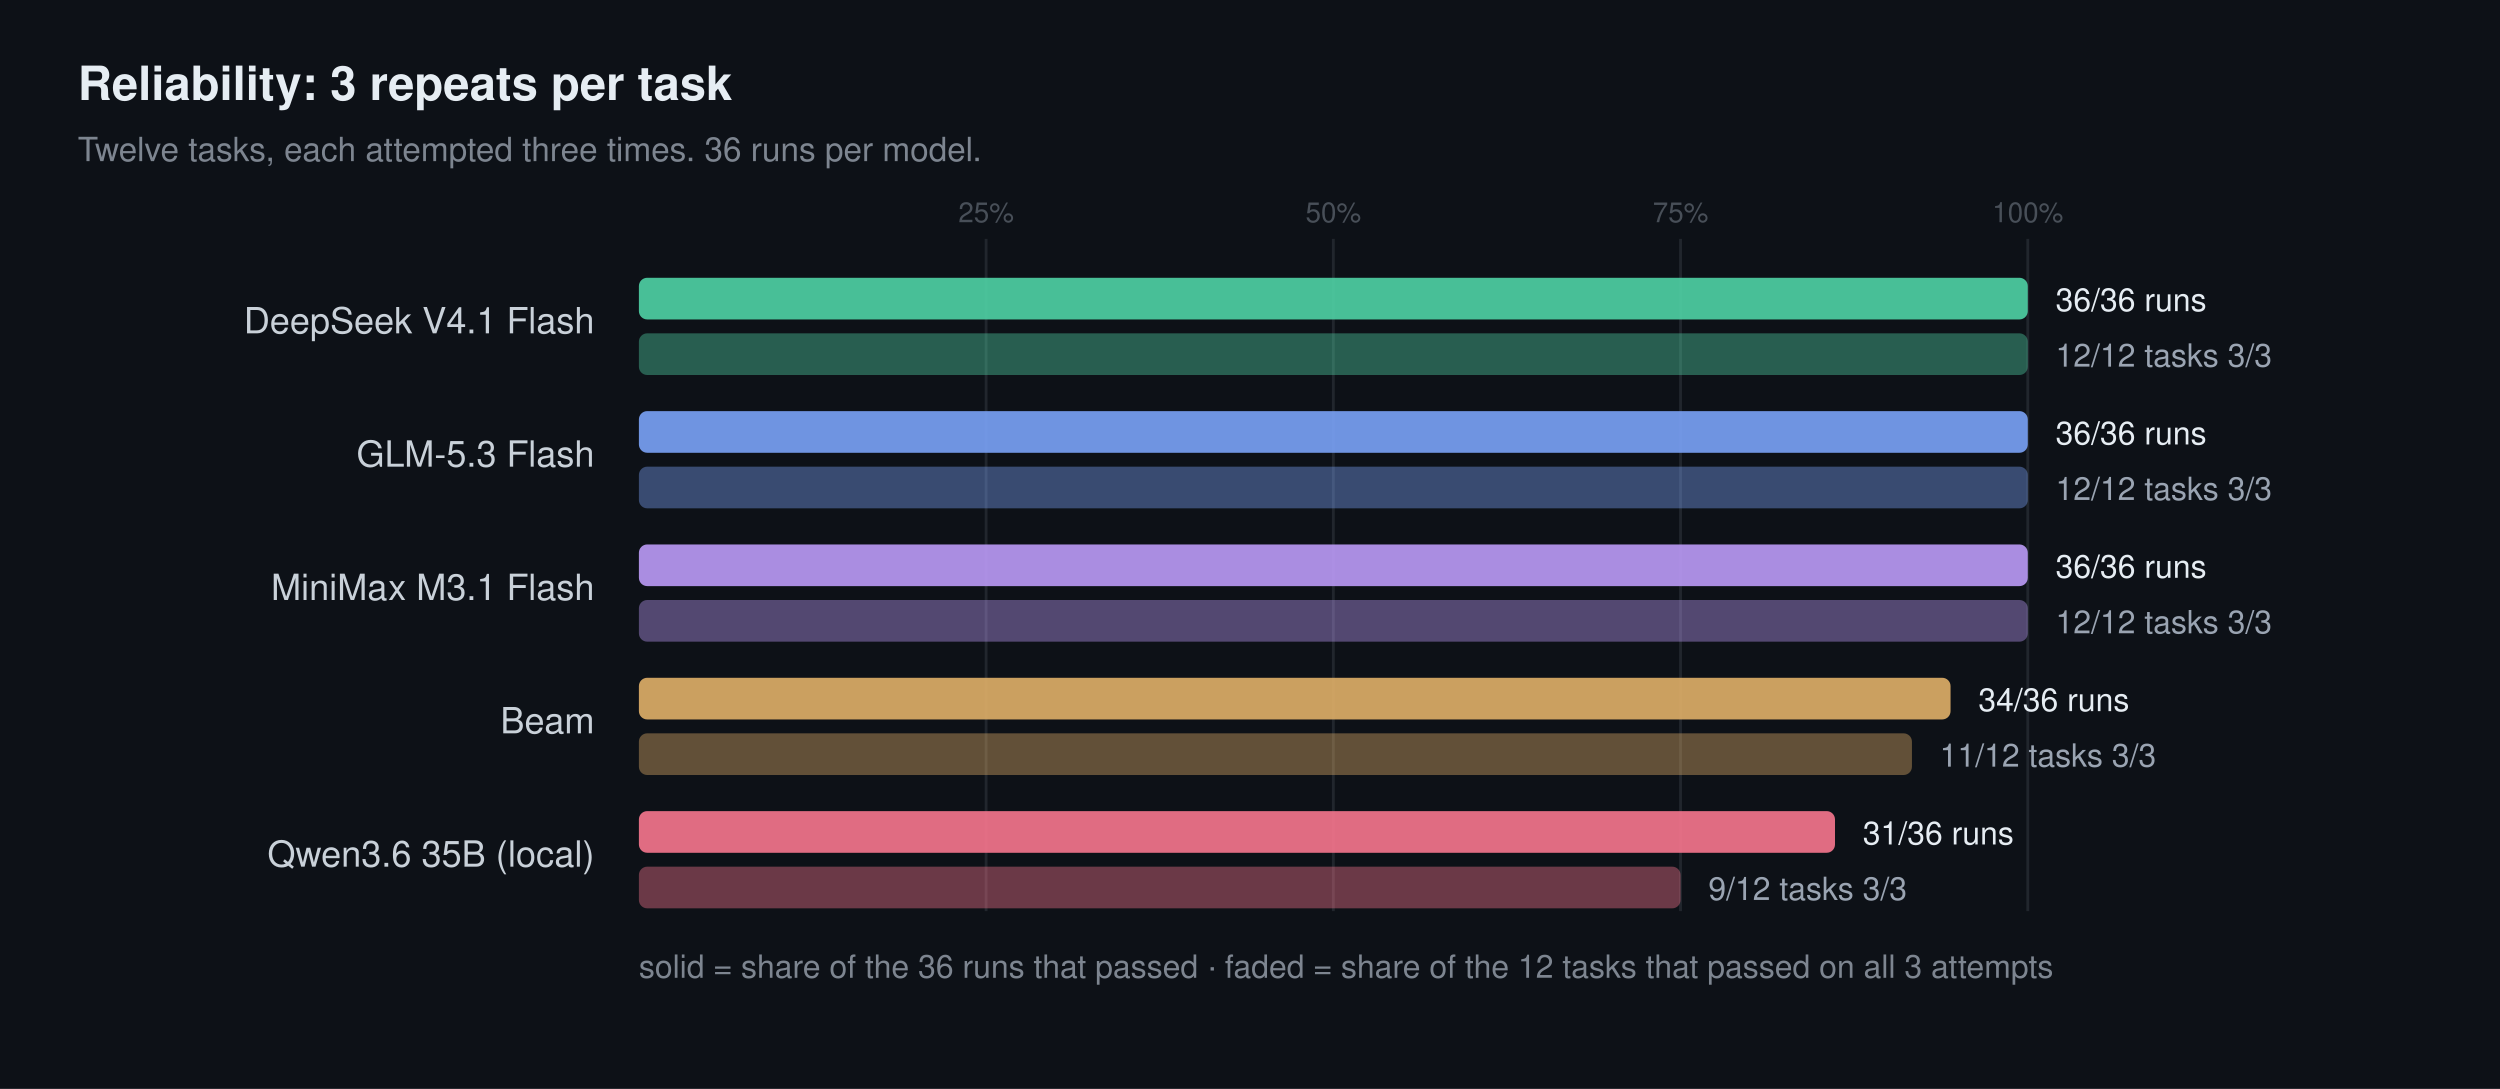
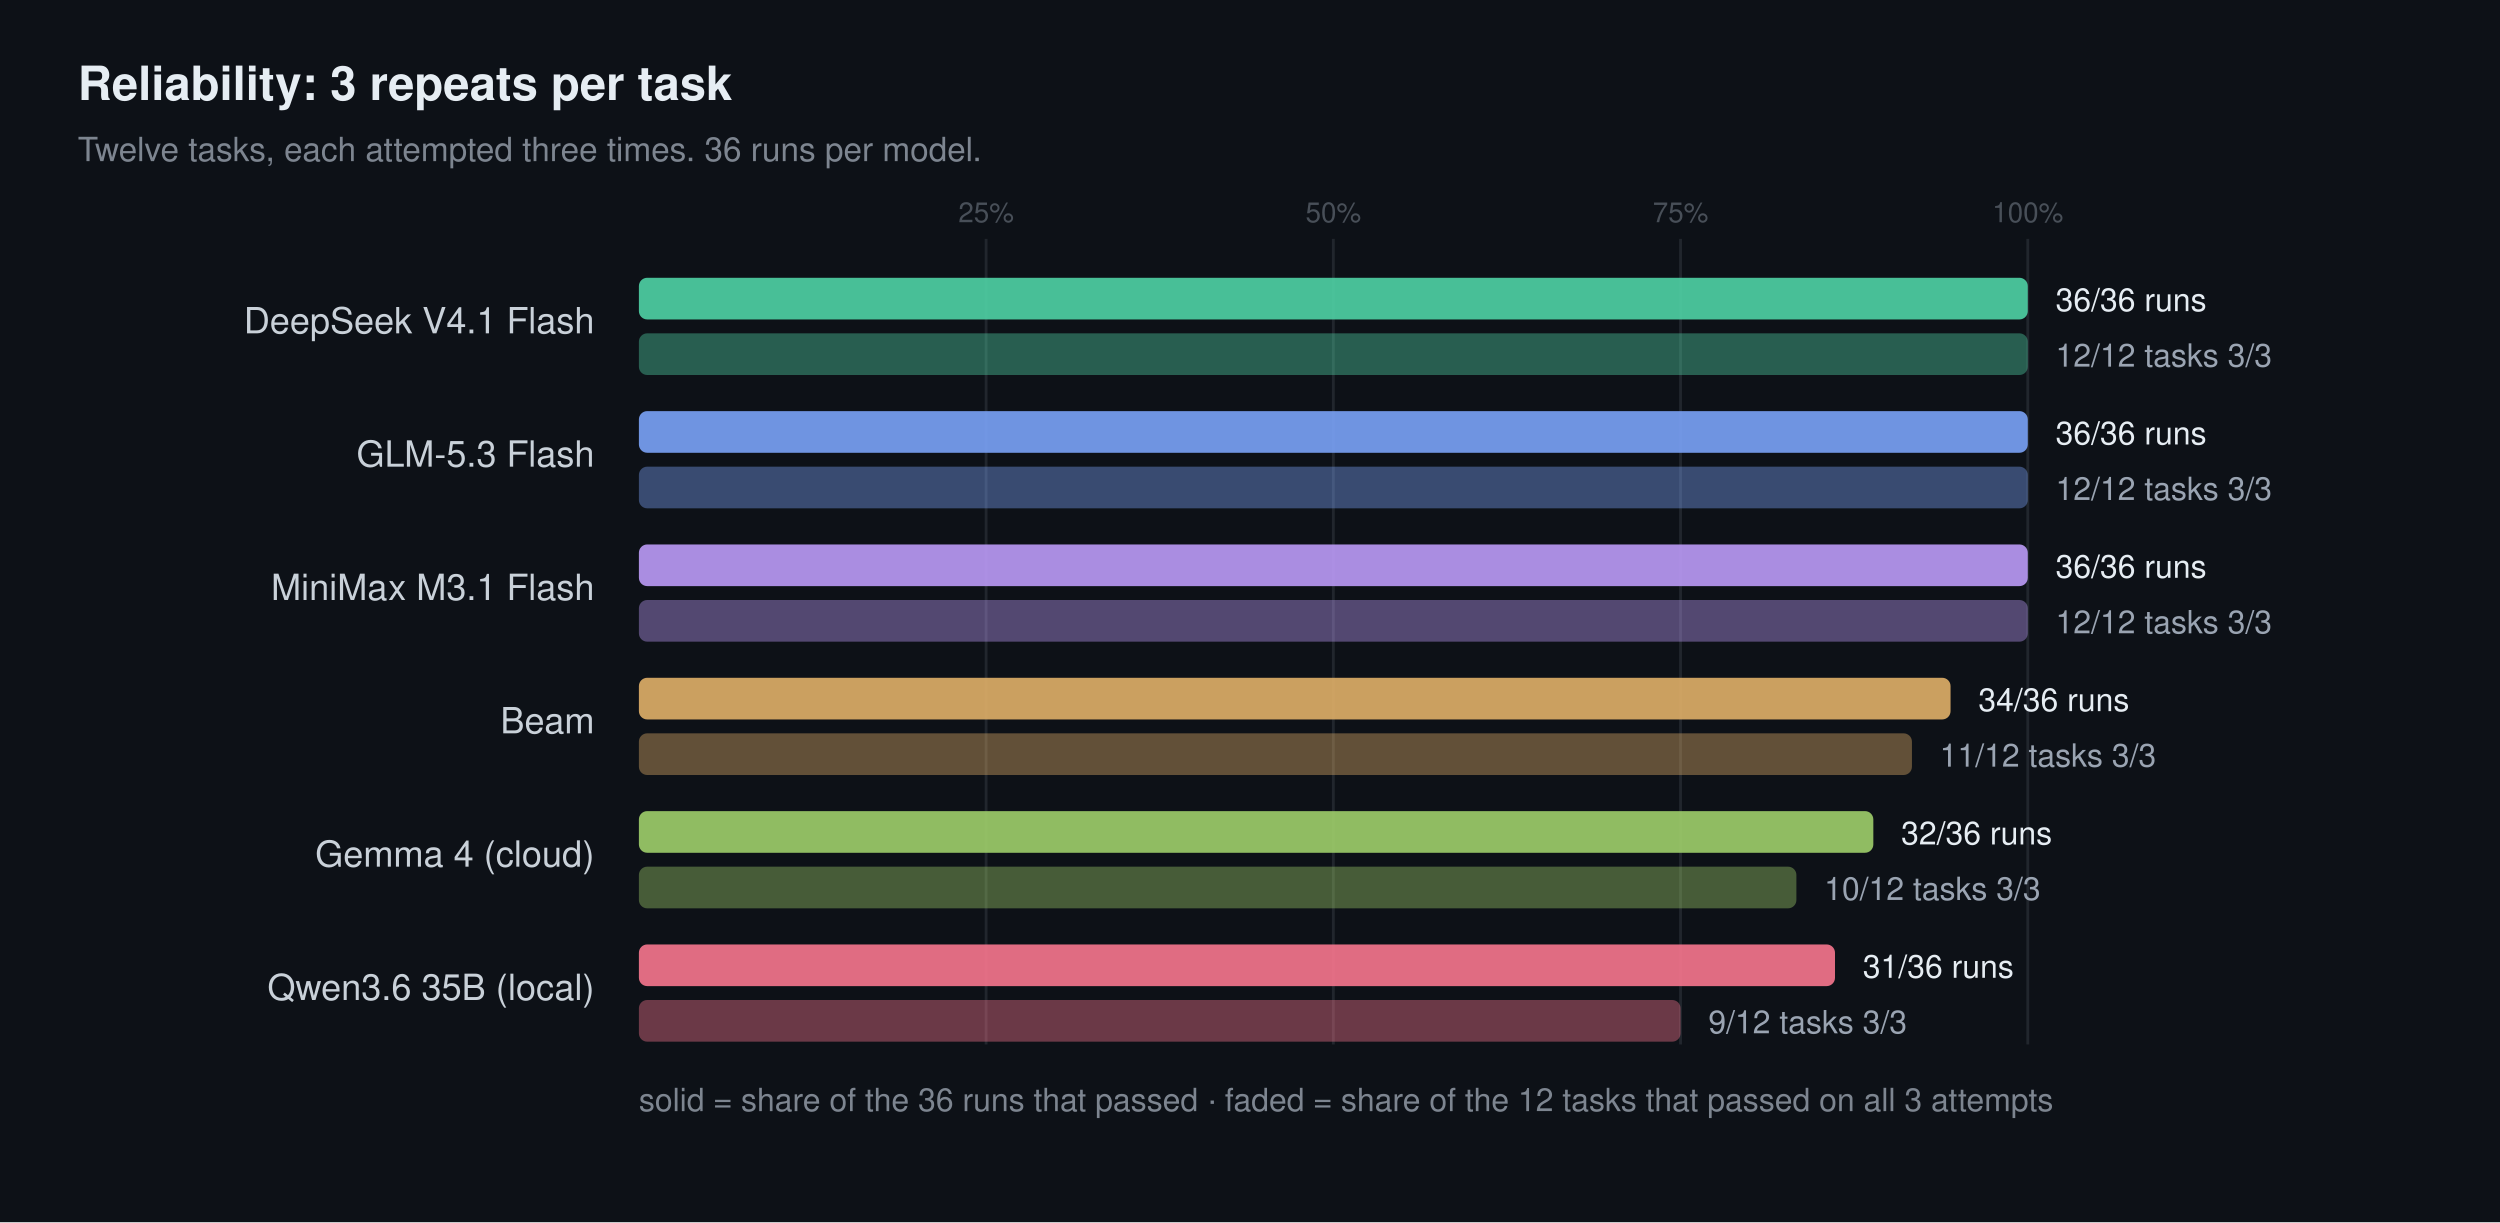
- <svg xmlns="http://www.w3.org/2000/svg" width="900" height="392" viewBox="0 0 900 392" font-family="ui-sans-serif, -apple-system, Segoe UI, Helvetica, Arial, sans-serif">
+ <svg xmlns="http://www.w3.org/2000/svg" width="900" height="440" viewBox="0 0 900 440" font-family="ui-sans-serif, -apple-system, Segoe UI, Helvetica, Arial, sans-serif">
  <rect width="100%" height="100%" fill="#0d1117" />
  <text x="28" y="36" fill="#e6edf3" font-size="17" font-weight="600">Reliability: 3 repeats per task</text>
  <text x="28" y="58" fill="#7d8590" font-size="12">Twelve tasks, each attempted three times. 36 runs per model.</text>
-   <line x1="355.0" y1="86" x2="355.0" y2="328" stroke="#21262d" stroke-width="1" />
+   <line x1="355.0" y1="86" x2="355.0" y2="376" stroke="#21262d" stroke-width="1" />
  <text x="355.0" y="80" fill="#484f58" font-size="10" text-anchor="middle">25%</text>
-   <line x1="480.0" y1="86" x2="480.0" y2="328" stroke="#21262d" stroke-width="1" />
+   <line x1="480.0" y1="86" x2="480.0" y2="376" stroke="#21262d" stroke-width="1" />
  <text x="480.0" y="80" fill="#484f58" font-size="10" text-anchor="middle">50%</text>
-   <line x1="605.0" y1="86" x2="605.0" y2="328" stroke="#21262d" stroke-width="1" />
+   <line x1="605.0" y1="86" x2="605.0" y2="376" stroke="#21262d" stroke-width="1" />
  <text x="605.0" y="80" fill="#484f58" font-size="10" text-anchor="middle">75%</text>
-   <line x1="730.0" y1="86" x2="730.0" y2="328" stroke="#21262d" stroke-width="1" />
+   <line x1="730.0" y1="86" x2="730.0" y2="376" stroke="#21262d" stroke-width="1" />
  <text x="730.0" y="80" fill="#484f58" font-size="10" text-anchor="middle">100%</text>
  <text x="214" y="120" fill="#c9d1d9" font-size="13" text-anchor="end">DeepSeek V4.1 Flash</text>
  <rect x="230" y="100" width="500.0" height="15" rx="3" fill="#4fd1a5" opacity="0.9" />
  <text x="740.0" y="112" fill="#e6edf3" font-size="11.5">36/36 runs</text>
  <rect x="230" y="120" width="500.0" height="15" rx="3" fill="#4fd1a5" opacity="0.4" />
  <text x="740.0" y="132" fill="#9aa4b2" font-size="11.5">12/12 tasks 3/3</text>
  <text x="214" y="168" fill="#c9d1d9" font-size="13" text-anchor="end">GLM-5.3 Flash</text>
  <rect x="230" y="148" width="500.0" height="15" rx="3" fill="#7aa2f7" opacity="0.9" />
  <text x="740.0" y="160" fill="#e6edf3" font-size="11.5">36/36 runs</text>
  <rect x="230" y="168" width="500.0" height="15" rx="3" fill="#7aa2f7" opacity="0.4" />
  <text x="740.0" y="180" fill="#9aa4b2" font-size="11.5">12/12 tasks 3/3</text>
  <text x="214" y="216" fill="#c9d1d9" font-size="13" text-anchor="end">MiniMax M3.1 Flash</text>
  <rect x="230" y="196" width="500.0" height="15" rx="3" fill="#bb9af7" opacity="0.9" />
  <text x="740.0" y="208" fill="#e6edf3" font-size="11.5">36/36 runs</text>
  <rect x="230" y="216" width="500.0" height="15" rx="3" fill="#bb9af7" opacity="0.4" />
  <text x="740.0" y="228" fill="#9aa4b2" font-size="11.5">12/12 tasks 3/3</text>
  <text x="214" y="264" fill="#c9d1d9" font-size="13" text-anchor="end">Beam</text>
  <rect x="230" y="244" width="472.2" height="15" rx="3" fill="#e0af68" opacity="0.9" />
  <text x="712.2" y="256" fill="#e6edf3" font-size="11.5">34/36 runs</text>
  <rect x="230" y="264" width="458.3" height="15" rx="3" fill="#e0af68" opacity="0.4" />
  <text x="698.3" y="276" fill="#9aa4b2" font-size="11.5">11/12 tasks 3/3</text>
-   <text x="214" y="312" fill="#c9d1d9" font-size="13" text-anchor="end">Qwen3.6 35B (local)</text>
-   <rect x="230" y="292" width="430.6" height="15" rx="3" fill="#f7768e" opacity="0.9" />
-   <text x="670.6" y="304" fill="#e6edf3" font-size="11.5">31/36 runs</text>
-   <rect x="230" y="312" width="375.0" height="15" rx="3" fill="#f7768e" opacity="0.4" />
-   <text x="615.0" y="324" fill="#9aa4b2" font-size="11.5">9/12 tasks 3/3</text>
-   <text x="230" y="352" fill="#7d8590" font-size="11.5">solid = share of the 36 runs that passed   ·   faded = share of the 12 tasks that passed on all 3 attempts</text>
+   <text x="214" y="312" fill="#c9d1d9" font-size="13" text-anchor="end">Gemma 4 (cloud)</text>
+   <rect x="230" y="292" width="444.4" height="15" rx="3" fill="#9ece6a" opacity="0.9" />
+   <text x="684.4" y="304" fill="#e6edf3" font-size="11.5">32/36 runs</text>
+   <rect x="230" y="312" width="416.7" height="15" rx="3" fill="#9ece6a" opacity="0.4" />
+   <text x="656.7" y="324" fill="#9aa4b2" font-size="11.5">10/12 tasks 3/3</text>
+   <text x="214" y="360" fill="#c9d1d9" font-size="13" text-anchor="end">Qwen3.6 35B (local)</text>
+   <rect x="230" y="340" width="430.6" height="15" rx="3" fill="#f7768e" opacity="0.9" />
+   <text x="670.6" y="352" fill="#e6edf3" font-size="11.5">31/36 runs</text>
+   <rect x="230" y="360" width="375.0" height="15" rx="3" fill="#f7768e" opacity="0.4" />
+   <text x="615.0" y="372" fill="#9aa4b2" font-size="11.5">9/12 tasks 3/3</text>
+   <text x="230" y="400" fill="#7d8590" font-size="11.5">solid = share of the 36 runs that passed   ·   faded = share of the 12 tasks that passed on all 3 attempts</text>
</svg>
